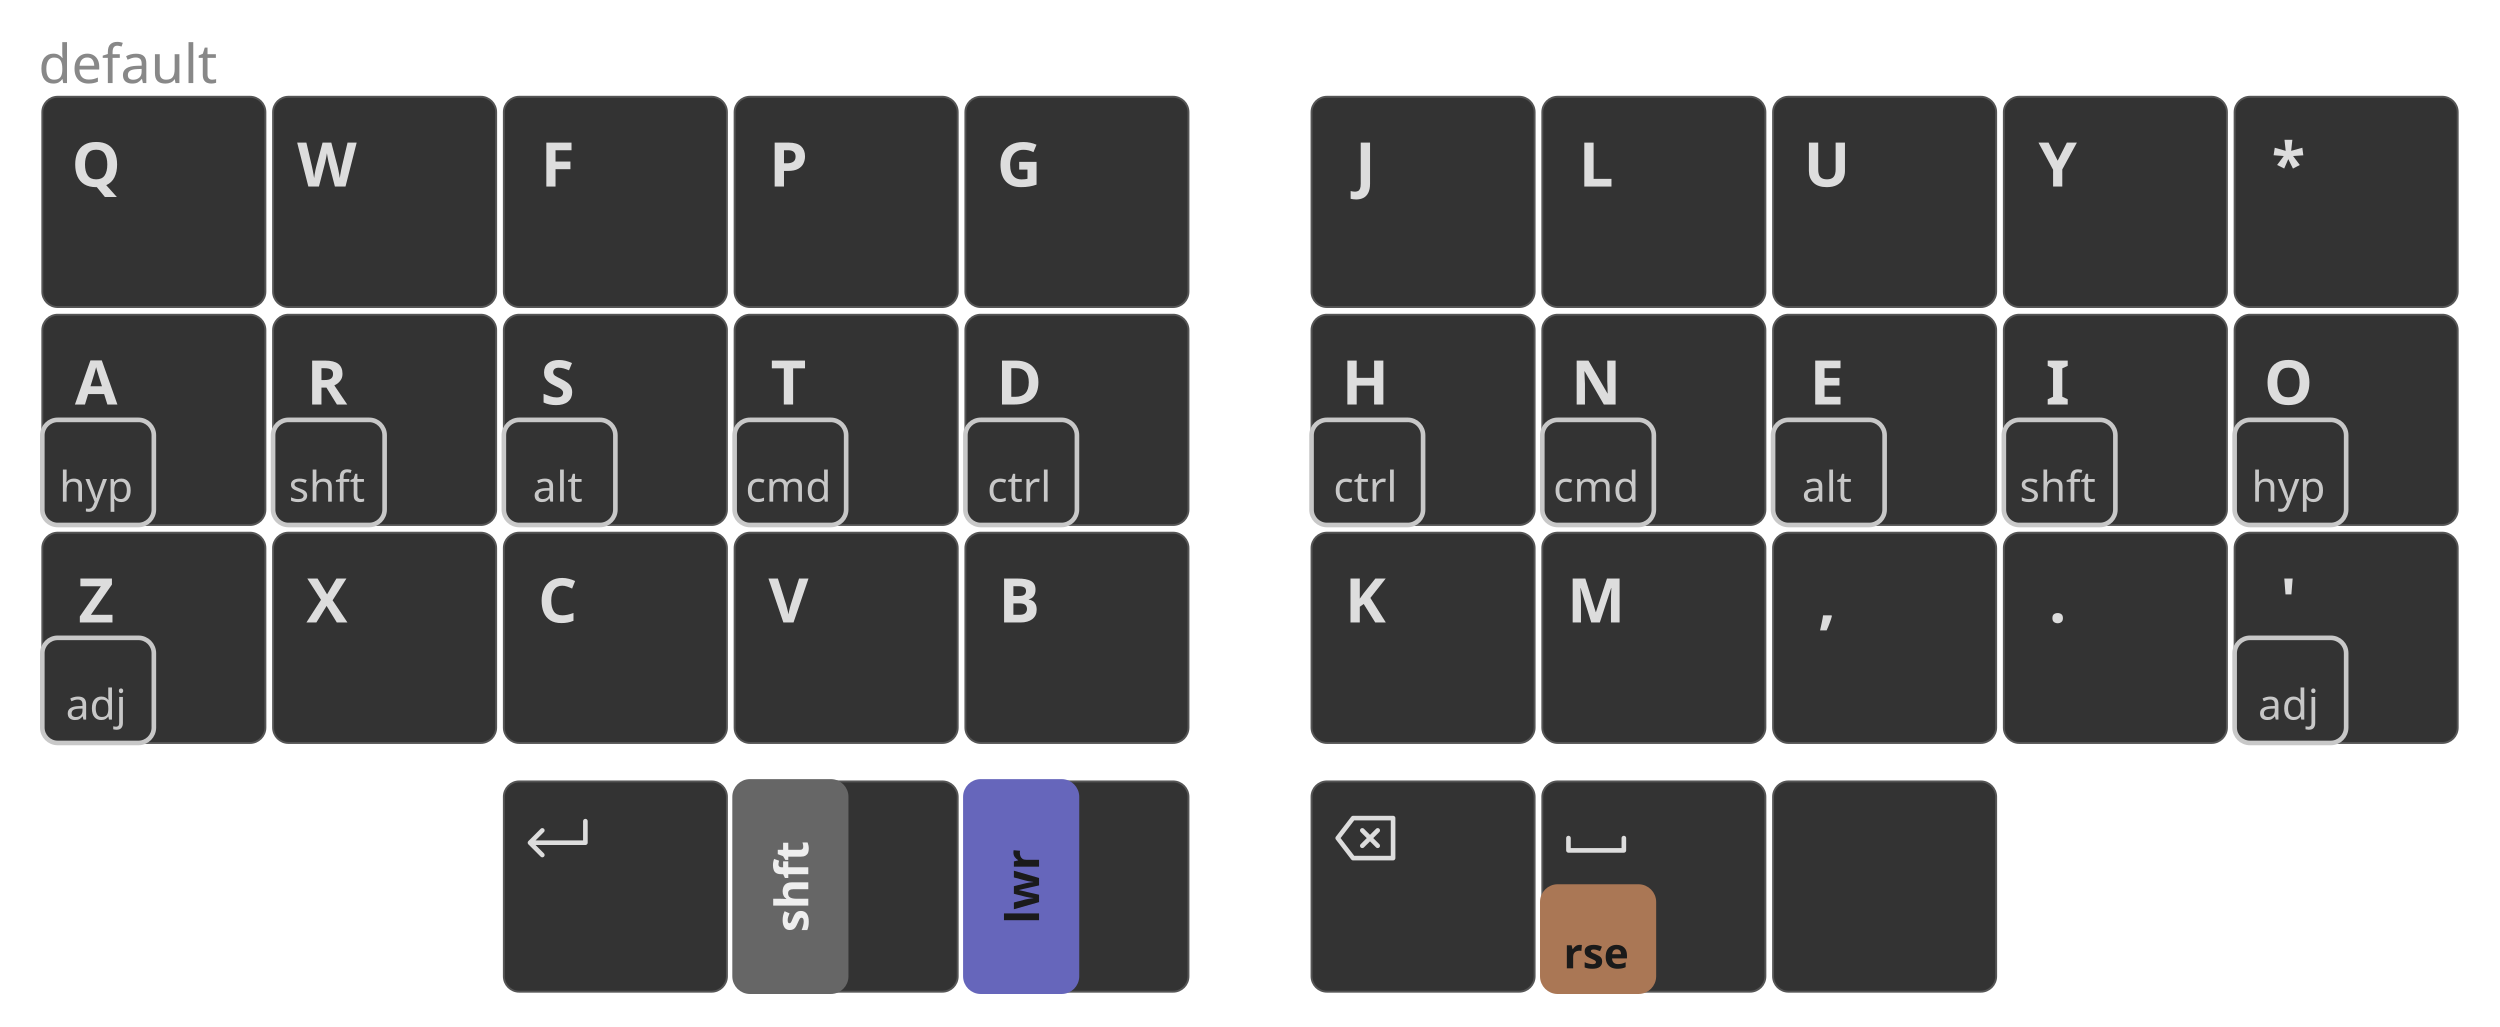
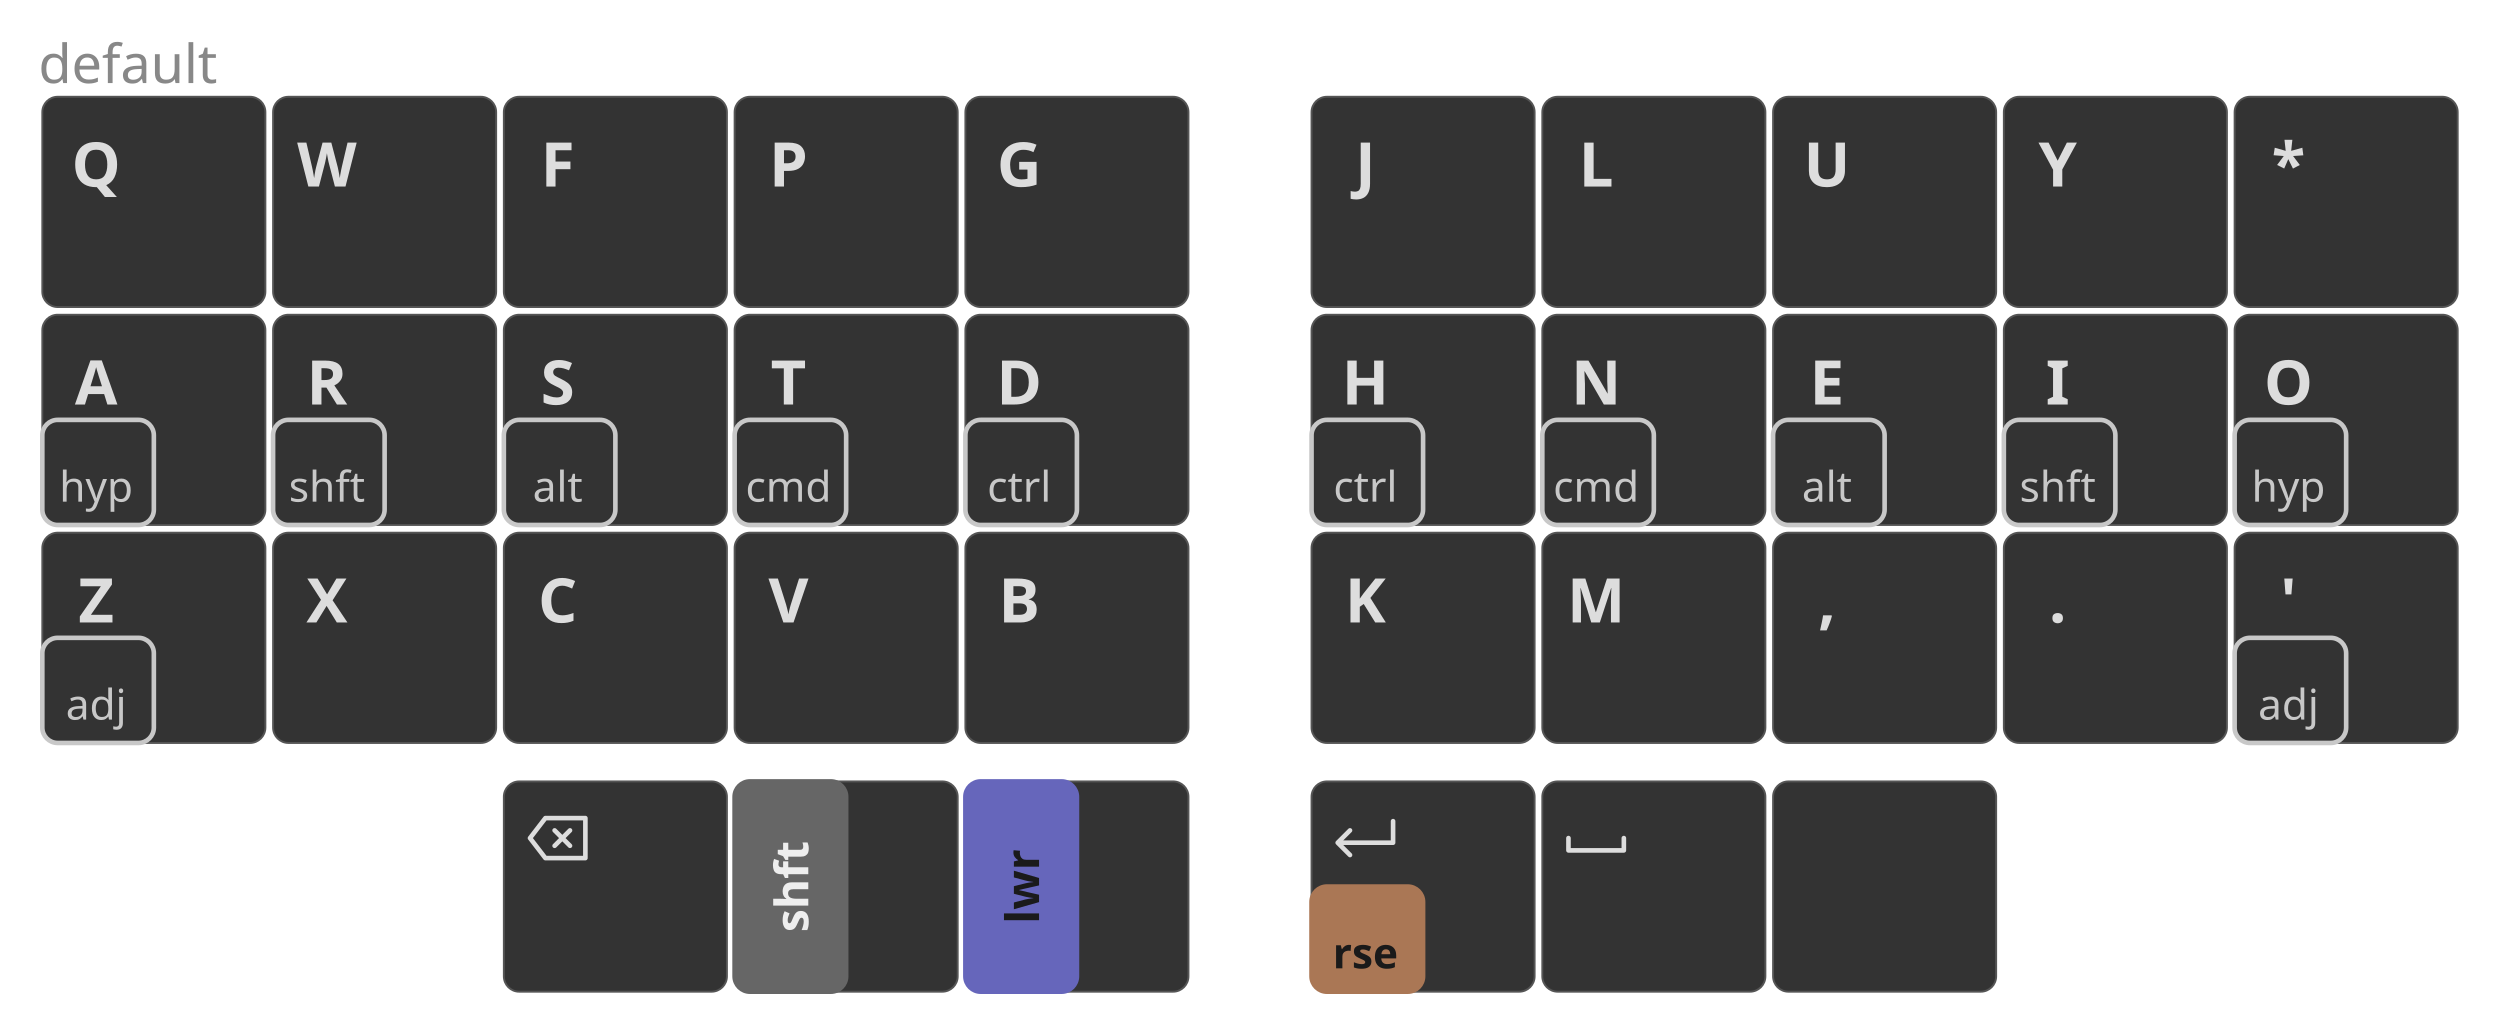
<svg xmlns="http://www.w3.org/2000/svg" class="keymap" width="650" height="267" viewBox="-10 -24 650.0 266.68">
  <style>svg.keymap { background: #1e1e2e; font-family: sans-serif; }
    rect.keycap { fill: #333333; stroke: #555555; stroke-width: 0.5px; }
    text { fill: #c8c8c8; text-anchor: middle; dominant-baseline: central; }
    text.base { font-size: 16px; font-weight: 600; fill: #dddddd; }
    text.hold { font-size: 11px; }
    text.sym { font-size: 13px; fill: #9999ff; }
    text.num { font-size: 13px; fill: #ee9944; }
    text.oneshot { font-size: 12px; font-weight: 600; }
    use.glyph { fill: none; stroke: #c8c8c8; stroke-width: 2.5px;
                stroke-linecap: round; stroke-linejoin: round; }
    use.glyph.base { stroke: #dddddd; stroke-width: 3px; }
    use.glyph.sym { stroke: #9999ff; }
    use.glyph.num { stroke: #ee9944; }
    rect.hold-box { stroke-width: 1.2px; }
    rect.hold-box.tap-preferred.mod { fill: none; stroke: #c8c8c8; }
    rect.hold-box.tap-preferred.sym { fill: none; stroke: #9999ff; }
    rect.hold-box.tap-preferred.nav { fill: none; stroke: #ee9944; }
    rect.hold-box.hold-preferred.mod { fill: #666666; stroke: #666666; }
    rect.hold-box.hold-preferred.sym { fill: #6666bb; stroke: #6666bb; }
    rect.hold-box.hold-preferred.nav { fill: #aa7755; stroke: #aa7755; }
    rect.hold-box.oneshot.mod { fill: #666666; stroke: #666666; }
    rect.hold-box.oneshot.sym { fill: #6666bb; stroke: #6666bb; }
    rect.hold-box.oneshot.nav { fill: #aa7755; stroke: #aa7755; }
    text.hold.hold-preferred.mod, text.oneshot.mod { fill: #eeeeee; font-weight: 700; }
    text.hold.hold-preferred.sym, text.oneshot.sym,
    text.hold.hold-preferred.nav, text.oneshot.nav { fill: #1a1a1a; font-weight: 700; }
    text.hold.tap-preferred { fill: #c8c8c8; }
    text.title { font-size: 14px; fill: #888888; text-anchor: start; }</style>
  <defs>
    <path id="glyph_backspace" class="symbol" transform="scale(0.4) translate(-24,-30)" d="M22,19l10,10 M22,29l10-10 M6,24l10,13h26v-26h-26z" />
    <path id="glyph_delete-word" class="symbol" transform="scale(0.4) translate(-24,-30)" d="M22,19l10,10 M22,29l10-10 M6,24l10,13h26v-26h-26z M6,17l-6,7,6,7" />
    <path id="glyph_return" class="symbol" transform="scale(0.4) translate(-24,-30)" d="M42,13V27H6 m8-8l-8,8l8,8" />
    <path id="glyph_space" class="symbol" transform="scale(0.4) translate(-24,-30)" d="M42,24V32H6V24" />
    <path id="glyph_escape" class="symbol" transform="scale(0.4) translate(-24,-30)" d="M24,24l-18-18 m0,10v-10h10 M24,6A18,18,0,1,1,6,24" />
    <path id="glyph_up" class="symbol" transform="scale(0.4) translate(-24,-30)" d="M24,42v-36 m-8,6l8-8l8,8" />
    <path id="glyph_down" class="symbol" transform="scale(0.4) translate(-24,-30)" d="M24,6v36 m-8,-6l8,8l8-8" />
    <path id="glyph_left" class="symbol" transform="scale(0.4) translate(-24,-30)" d="M42,24h-36 m6-8l-8,8l8,8" />
    <path id="glyph_right" class="symbol" transform="scale(0.4) translate(-24,-30)" d="M6,24h36 m-6-8l8,8l-8,8" />
    <path id="glyph_tab" class="symbol" transform="scale(0.4) translate(-24,-30)" d="M6,24h27 m-6-8l8,8l-8,8 M42,12V36" />
    <path id="glyph_btab" class="symbol" transform="scale(0.4) translate(-24,-30)" d="M42,24h-27 m6-8l-8,8l8,8 M6,12V36" />
    <path id="glyph_home" class="symbol" transform="scale(0.4) translate(-24,-30)" d="M42,42l-28-28 m0,10v-10h10 m8-8h-26v26" />
    <path id="glyph_end" class="symbol" transform="scale(0.4) translate(-24,-30)" d="M6,6l28,28 m0-10v10h-10 m-8,8h26v-26" />
    <path id="glyph_word-right" class="symbol" transform="scale(0.4) translate(-24,-30)" d="M8,13l10,11-10,11 M24,13l10,11-10,11" />
    <path id="glyph_word-left" class="symbol" transform="scale(0.4) translate(-24,-30)" d="M40,13l-10,11,10,11 M24,13l-10,11,10,11" />
    <path id="glyph_hist-fwd" class="symbol" transform="scale(0.4) translate(-24,-30)" d="M10,32A16,14,0,1,0,36,18 m-2,-8l2,8l-8,2" />
    <path id="glyph_hist-back" class="symbol" transform="scale(0.4) translate(-24,-30)" d="M38,32A16,14,0,1,1,12,18 m2,-8l-2,8l8,2" />
  </defs>
  <text class="title" x="0" y="-8">default</text>
  <g transform="translate(0.00,0.00)">
    <rect class="keycap" x="1.0" y="1.0" width="58.0" height="54.67" rx="4.0" ry="4.0" />
    <text class="base" x="15.0" y="18.134">Q</text>
  </g>
  <g transform="translate(60.00,0.00)">
    <rect class="keycap" x="1.0" y="1.0" width="58.0" height="54.67" rx="4.0" ry="4.0" />
    <text class="base" x="15.0" y="18.134">W</text>
  </g>
  <g transform="translate(120.00,0.00)">
    <rect class="keycap" x="1.0" y="1.0" width="58.0" height="54.67" rx="4.0" ry="4.0" />
    <text class="base" x="15.0" y="18.134">F</text>
  </g>
  <g transform="translate(180.00,0.00)">
    <rect class="keycap" x="1.0" y="1.0" width="58.0" height="54.67" rx="4.0" ry="4.0" />
    <text class="base" x="15.0" y="18.134">P</text>
  </g>
  <g transform="translate(240.00,0.00)">
    <rect class="keycap" x="1.0" y="1.0" width="58.0" height="54.67" rx="4.0" ry="4.0" />
    <text class="base" x="15.0" y="18.134">G</text>
  </g>
  <g transform="translate(330.00,0.00)">
    <rect class="keycap" x="1.0" y="1.0" width="58.0" height="54.67" rx="4.0" ry="4.0" />
    <text class="base" x="15.0" y="18.134">J</text>
  </g>
  <g transform="translate(390.00,0.00)">
    <rect class="keycap" x="1.0" y="1.0" width="58.0" height="54.67" rx="4.0" ry="4.0" />
    <text class="base" x="15.0" y="18.134">L</text>
  </g>
  <g transform="translate(450.00,0.00)">
    <rect class="keycap" x="1.0" y="1.0" width="58.0" height="54.67" rx="4.0" ry="4.0" />
    <text class="base" x="15.0" y="18.134">U</text>
  </g>
  <g transform="translate(510.00,0.00)">
    <rect class="keycap" x="1.0" y="1.0" width="58.0" height="54.67" rx="4.0" ry="4.0" />
    <text class="base" x="15.0" y="18.134">Y</text>
  </g>
  <g transform="translate(570.00,0.00)">
    <rect class="keycap" x="1.0" y="1.0" width="58.0" height="54.67" rx="4.0" ry="4.0" />
    <text class="base" x="15.0" y="18.134">*</text>
  </g>
  <g transform="translate(0.00,56.67)">
    <rect class="keycap" x="1.0" y="1.0" width="58.0" height="54.67" rx="4.0" ry="4.0" />
    <rect class="hold-box tap-preferred mod" x="1.0" y="28.335" width="29.0" height="27.335" rx="4.0" ry="4.0" />
    <text class="base" x="15.0" y="18.134">A</text>
    <text class="hold tap-preferred mod" x="15.0" y="45.336">hyp</text>
  </g>
  <g transform="translate(60.00,56.67)">
    <rect class="keycap" x="1.0" y="1.0" width="58.0" height="54.67" rx="4.0" ry="4.0" />
    <rect class="hold-box tap-preferred mod" x="1.0" y="28.335" width="29.0" height="27.335" rx="4.0" ry="4.0" />
    <text class="base" x="15.0" y="18.134">R</text>
    <text class="hold tap-preferred mod" x="15.0" y="45.336">shft</text>
  </g>
  <g transform="translate(120.00,56.67)">
    <rect class="keycap" x="1.0" y="1.0" width="58.0" height="54.67" rx="4.0" ry="4.0" />
    <rect class="hold-box tap-preferred mod" x="1.0" y="28.335" width="29.0" height="27.335" rx="4.0" ry="4.0" />
    <text class="base" x="15.0" y="18.134">S</text>
    <text class="hold tap-preferred mod" x="15.0" y="45.336">alt</text>
  </g>
  <g transform="translate(180.00,56.67)">
    <rect class="keycap" x="1.0" y="1.0" width="58.0" height="54.67" rx="4.0" ry="4.0" />
    <rect class="hold-box tap-preferred mod" x="1.0" y="28.335" width="29.0" height="27.335" rx="4.0" ry="4.0" />
    <text class="base" x="15.0" y="18.134">T</text>
    <text class="hold tap-preferred mod" x="15.0" y="45.336">cmd</text>
  </g>
  <g transform="translate(240.00,56.67)">
    <rect class="keycap" x="1.0" y="1.0" width="58.0" height="54.67" rx="4.0" ry="4.0" />
    <rect class="hold-box tap-preferred mod" x="1.0" y="28.335" width="29.0" height="27.335" rx="4.0" ry="4.0" />
    <text class="base" x="15.0" y="18.134">D</text>
    <text class="hold tap-preferred mod" x="15.0" y="45.336">ctrl</text>
  </g>
  <g transform="translate(330.00,56.67)">
    <rect class="keycap" x="1.0" y="1.0" width="58.0" height="54.67" rx="4.0" ry="4.0" />
    <rect class="hold-box tap-preferred mod" x="1.0" y="28.335" width="29.0" height="27.335" rx="4.0" ry="4.0" />
    <text class="base" x="15.0" y="18.134">H</text>
    <text class="hold tap-preferred mod" x="15.0" y="45.336">ctrl</text>
  </g>
  <g transform="translate(390.00,56.67)">
    <rect class="keycap" x="1.0" y="1.0" width="58.0" height="54.67" rx="4.0" ry="4.0" />
    <rect class="hold-box tap-preferred mod" x="1.0" y="28.335" width="29.0" height="27.335" rx="4.0" ry="4.0" />
    <text class="base" x="15.0" y="18.134">N</text>
    <text class="hold tap-preferred mod" x="15.0" y="45.336">cmd</text>
  </g>
  <g transform="translate(450.00,56.67)">
    <rect class="keycap" x="1.0" y="1.0" width="58.0" height="54.67" rx="4.0" ry="4.0" />
    <rect class="hold-box tap-preferred mod" x="1.0" y="28.335" width="29.0" height="27.335" rx="4.0" ry="4.0" />
    <text class="base" x="15.0" y="18.134">E</text>
    <text class="hold tap-preferred mod" x="15.0" y="45.336">alt</text>
  </g>
  <g transform="translate(510.00,56.67)">
    <rect class="keycap" x="1.0" y="1.0" width="58.0" height="54.67" rx="4.0" ry="4.0" />
    <rect class="hold-box tap-preferred mod" x="1.0" y="28.335" width="29.0" height="27.335" rx="4.0" ry="4.0" />
    <text class="base" x="15.0" y="18.134">I</text>
    <text class="hold tap-preferred mod" x="15.0" y="45.336">shft</text>
  </g>
  <g transform="translate(570.00,56.67)">
    <rect class="keycap" x="1.0" y="1.0" width="58.0" height="54.67" rx="4.0" ry="4.0" />
    <rect class="hold-box tap-preferred mod" x="1.0" y="28.335" width="29.0" height="27.335" rx="4.0" ry="4.0" />
    <text class="base" x="15.0" y="18.134">O</text>
    <text class="hold tap-preferred mod" x="15.0" y="45.336">hyp</text>
  </g>
  <g transform="translate(0.00,113.34)">
    <rect class="keycap" x="1.0" y="1.0" width="58.0" height="54.67" rx="4.0" ry="4.0" />
    <rect class="hold-box tap-preferred mod" x="1.0" y="28.335" width="29.0" height="27.335" rx="4.0" ry="4.0" />
    <text class="base" x="15.0" y="18.134">Z</text>
    <text class="hold tap-preferred mod" x="15.0" y="45.336">adj</text>
  </g>
  <g transform="translate(60.00,113.34)">
    <rect class="keycap" x="1.0" y="1.0" width="58.0" height="54.67" rx="4.0" ry="4.0" />
    <text class="base" x="15.0" y="18.134">X</text>
  </g>
  <g transform="translate(120.00,113.34)">
    <rect class="keycap" x="1.0" y="1.0" width="58.0" height="54.67" rx="4.0" ry="4.0" />
    <text class="base" x="15.0" y="18.134">C</text>
  </g>
  <g transform="translate(180.00,113.34)">
    <rect class="keycap" x="1.0" y="1.0" width="58.0" height="54.67" rx="4.0" ry="4.0" />
    <text class="base" x="15.0" y="18.134">V</text>
  </g>
  <g transform="translate(240.00,113.34)">
    <rect class="keycap" x="1.0" y="1.0" width="58.0" height="54.67" rx="4.0" ry="4.0" />
    <text class="base" x="15.0" y="18.134">B</text>
  </g>
  <g transform="translate(330.00,113.34)">
    <rect class="keycap" x="1.0" y="1.0" width="58.0" height="54.67" rx="4.0" ry="4.0" />
    <text class="base" x="15.0" y="18.134">K</text>
  </g>
  <g transform="translate(390.00,113.34)">
    <rect class="keycap" x="1.0" y="1.0" width="58.0" height="54.67" rx="4.0" ry="4.0" />
    <text class="base" x="15.0" y="18.134">M</text>
  </g>
  <g transform="translate(450.00,113.34)">
    <rect class="keycap" x="1.0" y="1.0" width="58.0" height="54.67" rx="4.0" ry="4.0" />
    <text class="base" x="15.0" y="18.134">,</text>
  </g>
  <g transform="translate(510.00,113.34)">
    <rect class="keycap" x="1.0" y="1.0" width="58.0" height="54.67" rx="4.0" ry="4.0" />
    <text class="base" x="15.0" y="18.134">.</text>
  </g>
  <g transform="translate(570.00,113.34)">
    <rect class="keycap" x="1.0" y="1.0" width="58.0" height="54.67" rx="4.0" ry="4.0" />
    <rect class="hold-box tap-preferred mod" x="1.0" y="28.335" width="29.0" height="27.335" rx="4.0" ry="4.0" />
    <text class="base" x="15.0" y="18.134">'</text>
    <text class="hold tap-preferred mod" x="15.0" y="45.336">adj</text>
  </g>
  <g transform="translate(120.00,178.01)">
    <rect class="keycap" x="1.0" y="1.0" width="58.0" height="54.67" rx="4.0" ry="4.0" />
-     <use class="glyph base" href="#glyph_return" x="15.0" y="18.134" />
+     <use class="glyph base" href="#glyph_backspace" x="15.0" y="18.134" />
  </g>
  <g transform="translate(180.00,178.01)">
    <rect class="keycap" x="1.0" y="1.0" width="58.0" height="54.67" rx="4.0" ry="4.0" />
    <rect class="hold-box oneshot mod" x="1.0" y="1.0" width="29.0" height="54.67" rx="4.0" ry="4.0" />
    <text class="oneshot mod" transform="translate(15.5,28.335) rotate(-90)">shft</text>
  </g>
  <g transform="translate(240.00,178.01)">
    <rect class="keycap" x="1.0" y="1.0" width="58.0" height="54.67" rx="4.0" ry="4.0" />
    <rect class="hold-box oneshot sym" x="1.0" y="1.0" width="29.0" height="54.67" rx="4.0" ry="4.0" />
    <text class="oneshot sym" transform="translate(15.5,28.335) rotate(-90)">lwr</text>
  </g>
  <g transform="translate(330.00,178.01)">
    <rect class="keycap" x="1.0" y="1.0" width="58.0" height="54.67" rx="4.0" ry="4.0" />
-     <use class="glyph base" href="#glyph_backspace" x="15.0" y="18.134" />
+     <rect class="hold-box hold-preferred nav" x="1.0" y="28.335" width="29.0" height="27.335" rx="4.0" ry="4.0" />
+     <use class="glyph base" href="#glyph_return" x="15.0" y="18.134" />
+     <text class="hold hold-preferred nav" x="15.0" y="45.336">rse</text>
  </g>
  <g transform="translate(390.00,178.01)">
    <rect class="keycap" x="1.0" y="1.0" width="58.0" height="54.67" rx="4.0" ry="4.0" />
-     <rect class="hold-box hold-preferred nav" x="1.0" y="28.335" width="29.0" height="27.335" rx="4.0" ry="4.0" />
    <use class="glyph base" href="#glyph_space" x="15.0" y="18.134" />
-     <text class="hold hold-preferred nav" x="15.0" y="45.336">rse</text>
  </g>
  <g transform="translate(450.00,178.01)">
    <rect class="keycap" x="1.0" y="1.0" width="58.0" height="54.67" rx="4.0" ry="4.0" />
  </g>
</svg>
